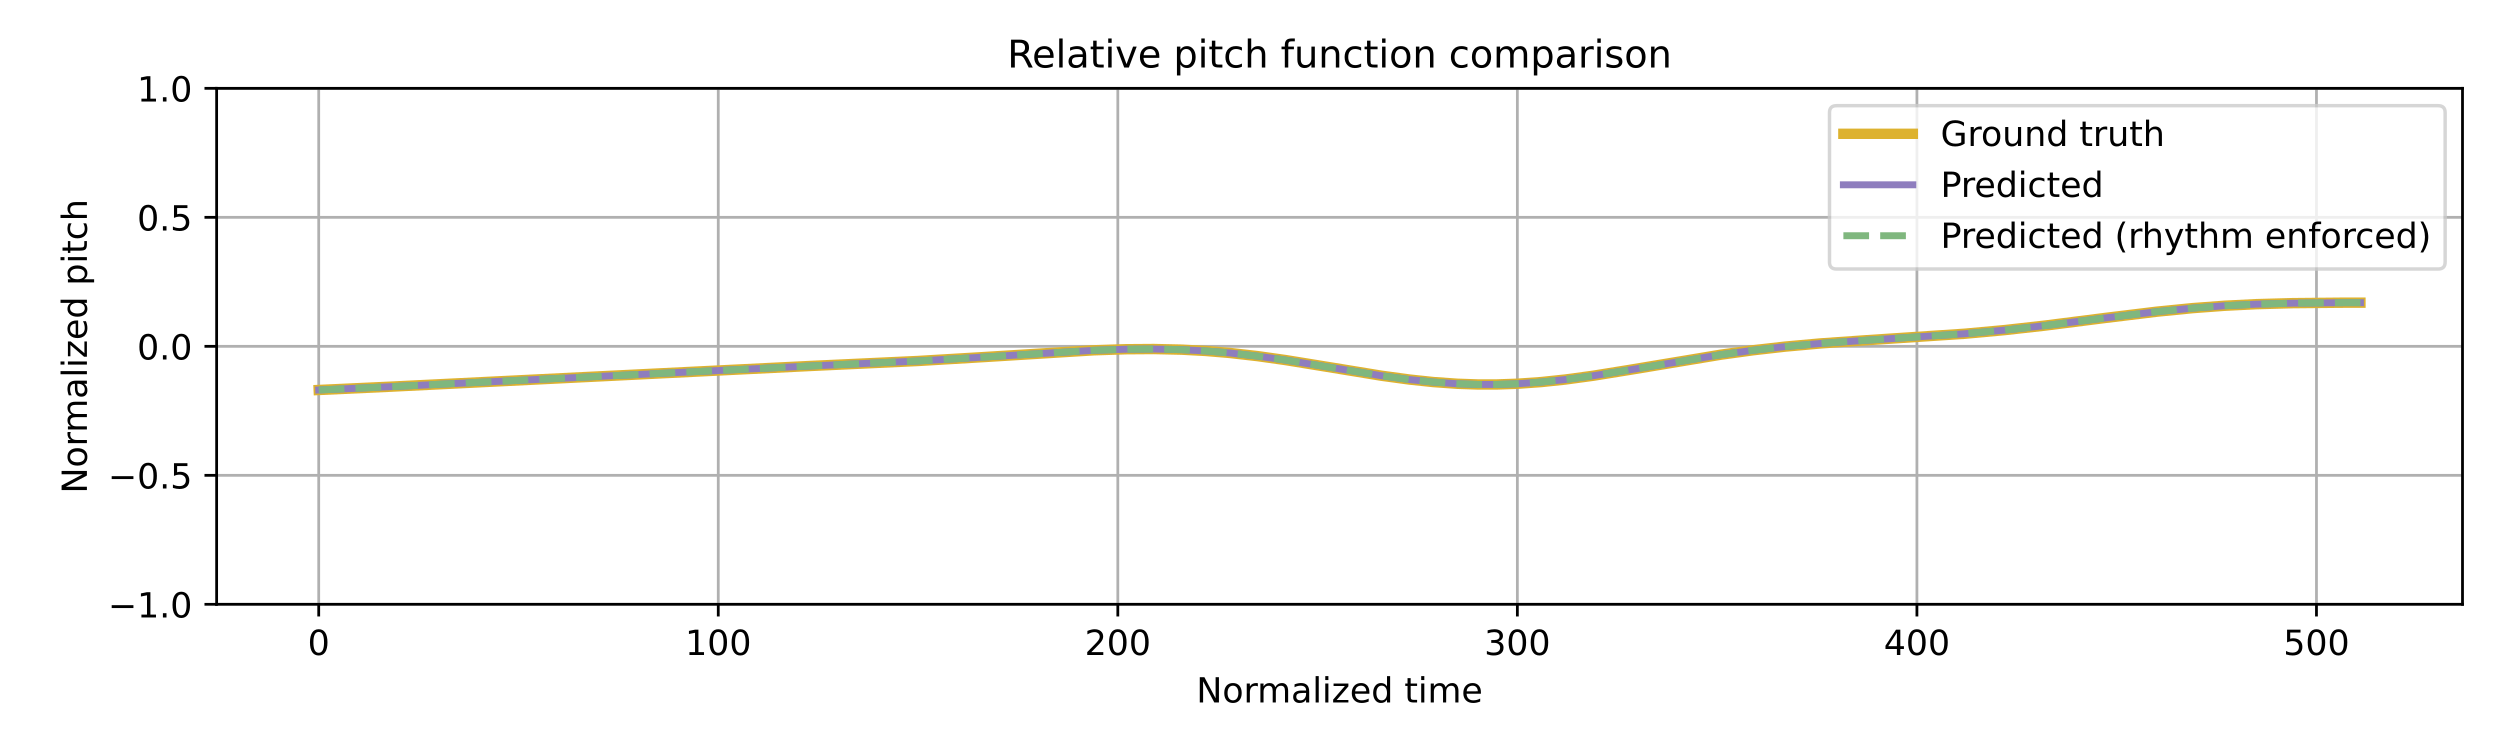
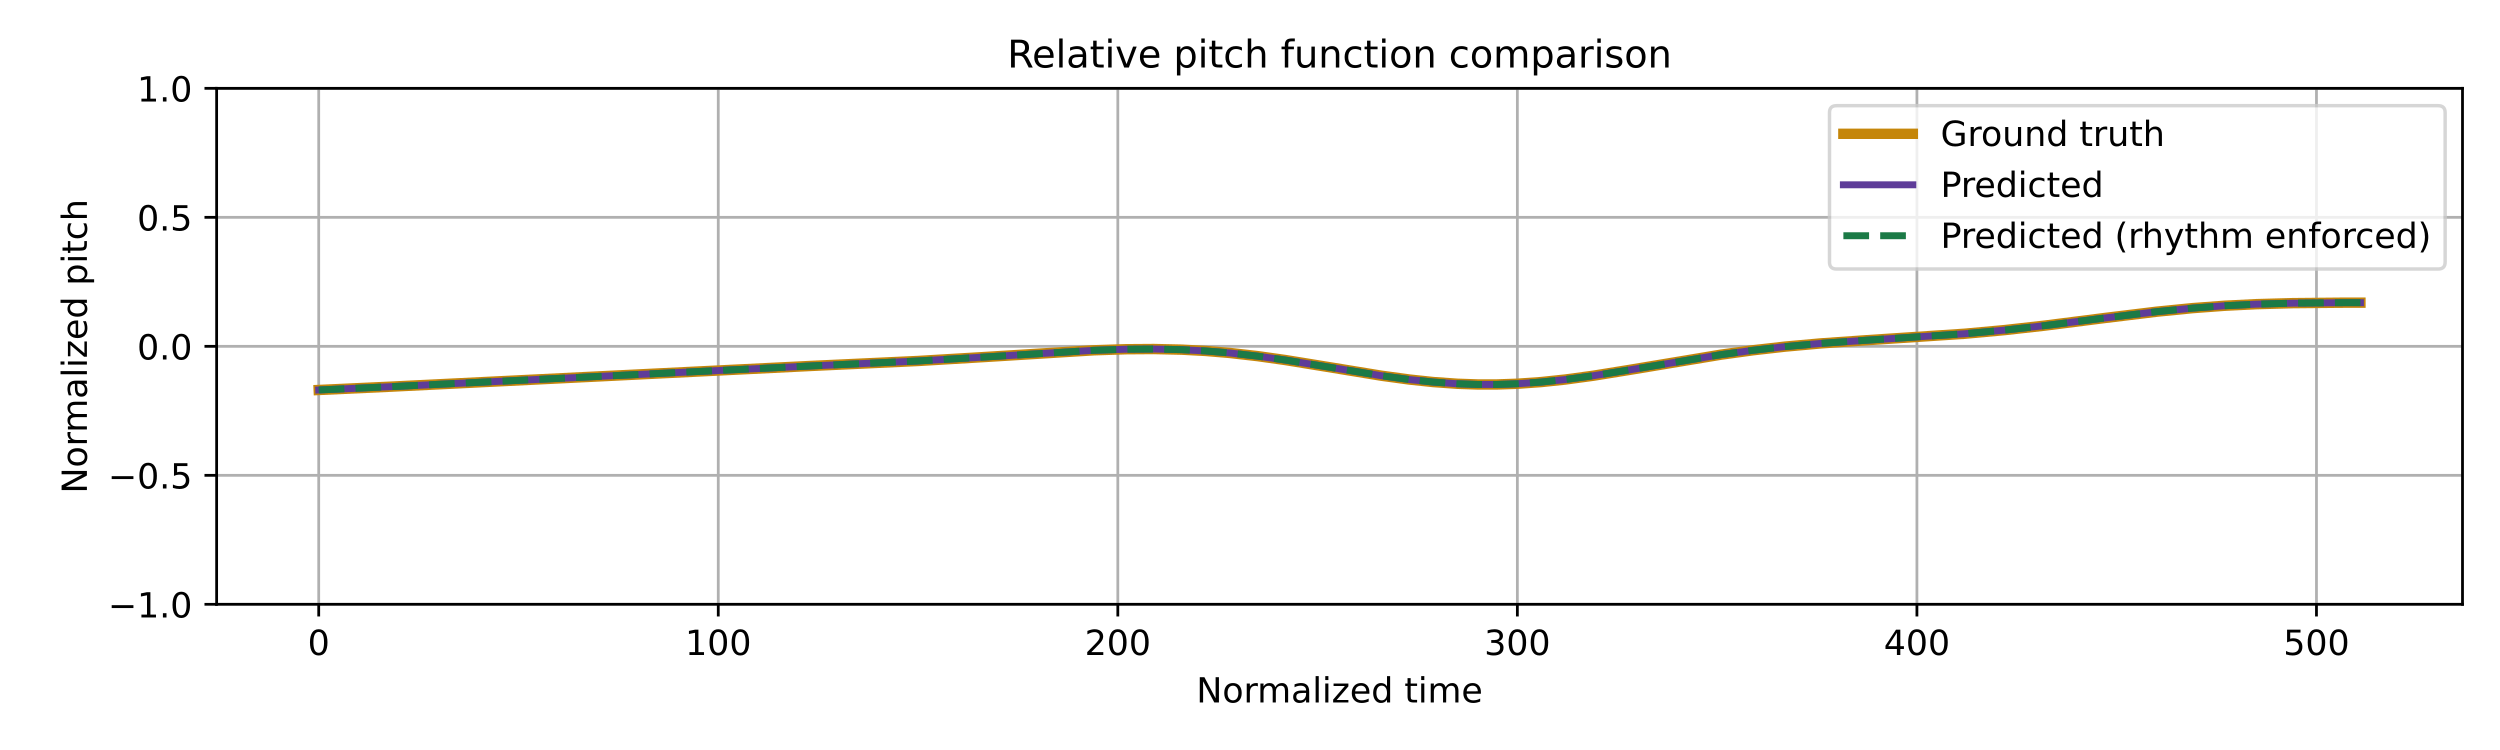
<svg xmlns="http://www.w3.org/2000/svg" xmlns:xlink="http://www.w3.org/1999/xlink" width="720pt" height="216pt" viewBox="0 0 720 216" version="1.1">
  <defs>
    <style type="text/css">*{stroke-linejoin: round; stroke-linecap: butt}</style>
  </defs>
  <g id="figure_1">
    <g id="patch_1">
      <path d="M 0 216  L 720 216  L 720 0  L 0 0  z " style="fill: #ffffff" />
    </g>
    <g id="axes_1">
      <g id="patch_2">
        <path d="M 62.39 174.04  L 709.2 174.04  L 709.2 25.44  L 62.39 25.44  z " style="fill: #ffffff" />
      </g>
      <g id="matplotlib.axis_1">
        <g id="xtick_1">
          <g id="line2d_1">
-             <path d="M 91.79 174.04  L 91.79 25.44  " clip-path="url(#p74dc19b39c)" style="fill: none; stroke: #b0b0b0; stroke-width: 0.8; stroke-linecap: square" />
+             <path d="M 91.79 174.04  L 91.79 25.44  " clip-path="url(#p24b5683816)" style="fill: none; stroke: #b0b0b0; stroke-width: 0.8; stroke-linecap: square" />
          </g>
          <g id="line2d_2">
            <defs>
-               <path id="m0d0048d348" d="M 0 0  L 0 3.5  " style="stroke: #000000; stroke-width: 0.8" />
-             </defs>
-             <g>
-               <use xlink:href="#m0d0048d348" x="91.79" y="174.04" style="stroke: #000000; stroke-width: 0.8" />
+               <path id="m3e1c8670ce" d="M 0 0  L 0 3.5  " style="stroke: #000000; stroke-width: 0.8" />
+             </defs>
+             <g>
+               <use xlink:href="#m3e1c8670ce" x="91.79" y="174.04" style="stroke: #000000; stroke-width: 0.8" />
            </g>
          </g>
          <g id="text_1">
            <g transform="translate(88.60921 188.6384) scale(0.1 -0.1)">
              <defs>
                <path id="DejaVuSans-30" d="M 2034 4250  Q 1547 4250 1301 3770  Q 1056 3291 1056 2328  Q 1056 1369 1301 889  Q 1547 409 2034 409  Q 2525 409 2770 889  Q 3016 1369 3016 2328  Q 3016 3291 2770 3770  Q 2525 4250 2034 4250  z M 2034 4750  Q 2819 4750 3233 4129  Q 3647 3509 3647 2328  Q 3647 1150 3233 529  Q 2819 -91 2034 -91  Q 1250 -91 836 529  Q 422 1150 422 2328  Q 422 3509 836 4129  Q 1250 4750 2034 4750  z " transform="scale(0.015625)" />
              </defs>
              <use xlink:href="#DejaVuSans-30" />
            </g>
          </g>
        </g>
        <g id="xtick_2">
          <g id="line2d_3">
-             <path d="M 206.861 174.04  L 206.861 25.44  " clip-path="url(#p74dc19b39c)" style="fill: none; stroke: #b0b0b0; stroke-width: 0.8; stroke-linecap: square" />
+             <path d="M 206.861 174.04  L 206.861 25.44  " clip-path="url(#p24b5683816)" style="fill: none; stroke: #b0b0b0; stroke-width: 0.8; stroke-linecap: square" />
          </g>
          <g id="line2d_4">
            <g>
-               <use xlink:href="#m0d0048d348" x="206.861" y="174.04" style="stroke: #000000; stroke-width: 0.8" />
+               <use xlink:href="#m3e1c8670ce" x="206.861" y="174.04" style="stroke: #000000; stroke-width: 0.8" />
            </g>
          </g>
          <g id="text_2">
            <g transform="translate(197.317 188.6384) scale(0.1 -0.1)">
              <defs>
                <path id="DejaVuSans-31" d="M 794 531  L 1825 531  L 1825 4091  L 703 3866  L 703 4441  L 1819 4666  L 2450 4666  L 2450 531  L 3481 531  L 3481 0  L 794 0  L 794 531  z " transform="scale(0.015625)" />
              </defs>
              <use xlink:href="#DejaVuSans-31" />
              <use xlink:href="#DejaVuSans-30" transform="translate(63.62305 0)" />
              <use xlink:href="#DejaVuSans-30" transform="translate(127.2461 0)" />
            </g>
          </g>
        </g>
        <g id="xtick_3">
          <g id="line2d_5">
-             <path d="M 321.931 174.04  L 321.931 25.44  " clip-path="url(#p74dc19b39c)" style="fill: none; stroke: #b0b0b0; stroke-width: 0.8; stroke-linecap: square" />
+             <path d="M 321.931 174.04  L 321.931 25.44  " clip-path="url(#p24b5683816)" style="fill: none; stroke: #b0b0b0; stroke-width: 0.8; stroke-linecap: square" />
          </g>
          <g id="line2d_6">
            <g>
-               <use xlink:href="#m0d0048d348" x="321.931" y="174.04" style="stroke: #000000; stroke-width: 0.8" />
+               <use xlink:href="#m3e1c8670ce" x="321.931" y="174.04" style="stroke: #000000; stroke-width: 0.8" />
            </g>
          </g>
          <g id="text_3">
            <g transform="translate(312.3872 188.6384) scale(0.1 -0.1)">
              <defs>
                <path id="DejaVuSans-32" d="M 1228 531  L 3431 531  L 3431 0  L 469 0  L 469 531  Q 828 903 1448 1529  Q 2069 2156 2228 2338  Q 2531 2678 2651 2914  Q 2772 3150 2772 3378  Q 2772 3750 2511 3984  Q 2250 4219 1831 4219  Q 1534 4219 1204 4116  Q 875 4013 500 3803  L 500 4441  Q 881 4594 1212 4672  Q 1544 4750 1819 4750  Q 2544 4750 2975 4387  Q 3406 4025 3406 3419  Q 3406 3131 3298 2873  Q 3191 2616 2906 2266  Q 2828 2175 2409 1742  Q 1991 1309 1228 531  z " transform="scale(0.015625)" />
              </defs>
              <use xlink:href="#DejaVuSans-32" />
              <use xlink:href="#DejaVuSans-30" transform="translate(63.62305 0)" />
              <use xlink:href="#DejaVuSans-30" transform="translate(127.2461 0)" />
            </g>
          </g>
        </g>
        <g id="xtick_4">
          <g id="line2d_7">
-             <path d="M 437.001 174.04  L 437.001 25.44  " clip-path="url(#p74dc19b39c)" style="fill: none; stroke: #b0b0b0; stroke-width: 0.8; stroke-linecap: square" />
+             <path d="M 437.001 174.04  L 437.001 25.44  " clip-path="url(#p24b5683816)" style="fill: none; stroke: #b0b0b0; stroke-width: 0.8; stroke-linecap: square" />
          </g>
          <g id="line2d_8">
            <g>
-               <use xlink:href="#m0d0048d348" x="437.001" y="174.04" style="stroke: #000000; stroke-width: 0.8" />
+               <use xlink:href="#m3e1c8670ce" x="437.001" y="174.04" style="stroke: #000000; stroke-width: 0.8" />
            </g>
          </g>
          <g id="text_4">
            <g transform="translate(427.4575 188.6384) scale(0.1 -0.1)">
              <defs>
                <path id="DejaVuSans-33" d="M 2597 2516  Q 3050 2419 3304 2112  Q 3559 1806 3559 1356  Q 3559 666 3084 287  Q 2609 -91 1734 -91  Q 1441 -91 1130 -33  Q 819 25 488 141  L 488 750  Q 750 597 1062 519  Q 1375 441 1716 441  Q 2309 441 2620 675  Q 2931 909 2931 1356  Q 2931 1769 2642 2001  Q 2353 2234 1838 2234  L 1294 2234  L 1294 2753  L 1863 2753  Q 2328 2753 2575 2939  Q 2822 3125 2822 3475  Q 2822 3834 2567 4026  Q 2313 4219 1838 4219  Q 1578 4219 1281 4162  Q 984 4106 628 3988  L 628 4550  Q 988 4650 1302 4700  Q 1616 4750 1894 4750  Q 2613 4750 3031 4423  Q 3450 4097 3450 3541  Q 3450 3153 3228 2886  Q 3006 2619 2597 2516  z " transform="scale(0.015625)" />
              </defs>
              <use xlink:href="#DejaVuSans-33" />
              <use xlink:href="#DejaVuSans-30" transform="translate(63.62305 0)" />
              <use xlink:href="#DejaVuSans-30" transform="translate(127.2461 0)" />
            </g>
          </g>
        </g>
        <g id="xtick_5">
          <g id="line2d_9">
-             <path d="M 552.072 174.04  L 552.072 25.44  " clip-path="url(#p74dc19b39c)" style="fill: none; stroke: #b0b0b0; stroke-width: 0.8; stroke-linecap: square" />
+             <path d="M 552.072 174.04  L 552.072 25.44  " clip-path="url(#p24b5683816)" style="fill: none; stroke: #b0b0b0; stroke-width: 0.8; stroke-linecap: square" />
          </g>
          <g id="line2d_10">
            <g>
-               <use xlink:href="#m0d0048d348" x="552.072" y="174.04" style="stroke: #000000; stroke-width: 0.8" />
+               <use xlink:href="#m3e1c8670ce" x="552.072" y="174.04" style="stroke: #000000; stroke-width: 0.8" />
            </g>
          </g>
          <g id="text_5">
            <g transform="translate(542.5278 188.6384) scale(0.1 -0.1)">
              <defs>
                <path id="DejaVuSans-34" d="M 2419 4116  L 825 1625  L 2419 1625  L 2419 4116  z M 2253 4666  L 3047 4666  L 3047 1625  L 3713 1625  L 3713 1100  L 3047 1100  L 3047 0  L 2419 0  L 2419 1100  L 313 1100  L 313 1709  L 2253 4666  z " transform="scale(0.015625)" />
              </defs>
              <use xlink:href="#DejaVuSans-34" />
              <use xlink:href="#DejaVuSans-30" transform="translate(63.62305 0)" />
              <use xlink:href="#DejaVuSans-30" transform="translate(127.2461 0)" />
            </g>
          </g>
        </g>
        <g id="xtick_6">
          <g id="line2d_11">
-             <path d="M 667.142 174.04  L 667.142 25.44  " clip-path="url(#p74dc19b39c)" style="fill: none; stroke: #b0b0b0; stroke-width: 0.8; stroke-linecap: square" />
+             <path d="M 667.142 174.04  L 667.142 25.44  " clip-path="url(#p24b5683816)" style="fill: none; stroke: #b0b0b0; stroke-width: 0.8; stroke-linecap: square" />
          </g>
          <g id="line2d_12">
            <g>
-               <use xlink:href="#m0d0048d348" x="667.142" y="174.04" style="stroke: #000000; stroke-width: 0.8" />
+               <use xlink:href="#m3e1c8670ce" x="667.142" y="174.04" style="stroke: #000000; stroke-width: 0.8" />
            </g>
          </g>
          <g id="text_6">
            <g transform="translate(657.5981 188.6384) scale(0.1 -0.1)">
              <defs>
                <path id="DejaVuSans-35" d="M 691 4666  L 3169 4666  L 3169 4134  L 1269 4134  L 1269 2991  Q 1406 3038 1543 3061  Q 1681 3084 1819 3084  Q 2600 3084 3056 2656  Q 3513 2228 3513 1497  Q 3513 744 3044 326  Q 2575 -91 1722 -91  Q 1428 -91 1123 -41  Q 819 9 494 109  L 494 744  Q 775 591 1075 516  Q 1375 441 1709 441  Q 2250 441 2565 725  Q 2881 1009 2881 1497  Q 2881 1984 2565 2268  Q 2250 2553 1709 2553  Q 1456 2553 1204 2497  Q 953 2441 691 2322  L 691 4666  z " transform="scale(0.015625)" />
              </defs>
              <use xlink:href="#DejaVuSans-35" />
              <use xlink:href="#DejaVuSans-30" transform="translate(63.62305 0)" />
              <use xlink:href="#DejaVuSans-30" transform="translate(127.2461 0)" />
            </g>
          </g>
        </g>
        <g id="text_7">
          <g transform="translate(344.5544 202.3166) scale(0.1 -0.1)">
            <defs>
              <path id="DejaVuSans-4e" d="M 628 4666  L 1478 4666  L 3547 763  L 3547 4666  L 4159 4666  L 4159 0  L 3309 0  L 1241 3903  L 1241 0  L 628 0  L 628 4666  z " transform="scale(0.015625)" />
              <path id="DejaVuSans-6f" d="M 1959 3097  Q 1497 3097 1228 2736  Q 959 2375 959 1747  Q 959 1119 1226 758  Q 1494 397 1959 397  Q 2419 397 2687 759  Q 2956 1122 2956 1747  Q 2956 2369 2687 2733  Q 2419 3097 1959 3097  z M 1959 3584  Q 2709 3584 3137 3096  Q 3566 2609 3566 1747  Q 3566 888 3137 398  Q 2709 -91 1959 -91  Q 1206 -91 779 398  Q 353 888 353 1747  Q 353 2609 779 3096  Q 1206 3584 1959 3584  z " transform="scale(0.015625)" />
              <path id="DejaVuSans-72" d="M 2631 2963  Q 2534 3019 2420 3045  Q 2306 3072 2169 3072  Q 1681 3072 1420 2755  Q 1159 2438 1159 1844  L 1159 0  L 581 0  L 581 3500  L 1159 3500  L 1159 2956  Q 1341 3275 1631 3429  Q 1922 3584 2338 3584  Q 2397 3584 2469 3576  Q 2541 3569 2628 3553  L 2631 2963  z " transform="scale(0.015625)" />
              <path id="DejaVuSans-6d" d="M 3328 2828  Q 3544 3216 3844 3400  Q 4144 3584 4550 3584  Q 5097 3584 5394 3201  Q 5691 2819 5691 2113  L 5691 0  L 5113 0  L 5113 2094  Q 5113 2597 4934 2840  Q 4756 3084 4391 3084  Q 3944 3084 3684 2787  Q 3425 2491 3425 1978  L 3425 0  L 2847 0  L 2847 2094  Q 2847 2600 2669 2842  Q 2491 3084 2119 3084  Q 1678 3084 1418 2786  Q 1159 2488 1159 1978  L 1159 0  L 581 0  L 581 3500  L 1159 3500  L 1159 2956  Q 1356 3278 1631 3431  Q 1906 3584 2284 3584  Q 2666 3584 2933 3390  Q 3200 3197 3328 2828  z " transform="scale(0.015625)" />
              <path id="DejaVuSans-61" d="M 2194 1759  Q 1497 1759 1228 1600  Q 959 1441 959 1056  Q 959 750 1161 570  Q 1363 391 1709 391  Q 2188 391 2477 730  Q 2766 1069 2766 1631  L 2766 1759  L 2194 1759  z M 3341 1997  L 3341 0  L 2766 0  L 2766 531  Q 2569 213 2275 61  Q 1981 -91 1556 -91  Q 1019 -91 701 211  Q 384 513 384 1019  Q 384 1609 779 1909  Q 1175 2209 1959 2209  L 2766 2209  L 2766 2266  Q 2766 2663 2505 2880  Q 2244 3097 1772 3097  Q 1472 3097 1187 3025  Q 903 2953 641 2809  L 641 3341  Q 956 3463 1253 3523  Q 1550 3584 1831 3584  Q 2591 3584 2966 3190  Q 3341 2797 3341 1997  z " transform="scale(0.015625)" />
              <path id="DejaVuSans-6c" d="M 603 4863  L 1178 4863  L 1178 0  L 603 0  L 603 4863  z " transform="scale(0.015625)" />
              <path id="DejaVuSans-69" d="M 603 3500  L 1178 3500  L 1178 0  L 603 0  L 603 3500  z M 603 4863  L 1178 4863  L 1178 4134  L 603 4134  L 603 4863  z " transform="scale(0.015625)" />
              <path id="DejaVuSans-7a" d="M 353 3500  L 3084 3500  L 3084 2975  L 922 459  L 3084 459  L 3084 0  L 275 0  L 275 525  L 2438 3041  L 353 3041  L 353 3500  z " transform="scale(0.015625)" />
              <path id="DejaVuSans-65" d="M 3597 1894  L 3597 1613  L 953 1613  Q 991 1019 1311 708  Q 1631 397 2203 397  Q 2534 397 2845 478  Q 3156 559 3463 722  L 3463 178  Q 3153 47 2828 -22  Q 2503 -91 2169 -91  Q 1331 -91 842 396  Q 353 884 353 1716  Q 353 2575 817 3079  Q 1281 3584 2069 3584  Q 2775 3584 3186 3129  Q 3597 2675 3597 1894  z M 3022 2063  Q 3016 2534 2758 2815  Q 2500 3097 2075 3097  Q 1594 3097 1305 2825  Q 1016 2553 972 2059  L 3022 2063  z " transform="scale(0.015625)" />
              <path id="DejaVuSans-64" d="M 2906 2969  L 2906 4863  L 3481 4863  L 3481 0  L 2906 0  L 2906 525  Q 2725 213 2448 61  Q 2172 -91 1784 -91  Q 1150 -91 751 415  Q 353 922 353 1747  Q 353 2572 751 3078  Q 1150 3584 1784 3584  Q 2172 3584 2448 3432  Q 2725 3281 2906 2969  z M 947 1747  Q 947 1113 1208 752  Q 1469 391 1925 391  Q 2381 391 2643 752  Q 2906 1113 2906 1747  Q 2906 2381 2643 2742  Q 2381 3103 1925 3103  Q 1469 3103 1208 2742  Q 947 2381 947 1747  z " transform="scale(0.015625)" />
              <path id="DejaVuSans-20" transform="scale(0.015625)" />
              <path id="DejaVuSans-74" d="M 1172 4494  L 1172 3500  L 2356 3500  L 2356 3053  L 1172 3053  L 1172 1153  Q 1172 725 1289 603  Q 1406 481 1766 481  L 2356 481  L 2356 0  L 1766 0  Q 1100 0 847 248  Q 594 497 594 1153  L 594 3053  L 172 3053  L 172 3500  L 594 3500  L 594 4494  L 1172 4494  z " transform="scale(0.015625)" />
            </defs>
            <use xlink:href="#DejaVuSans-4e" />
            <use xlink:href="#DejaVuSans-6f" transform="translate(74.80469 0)" />
            <use xlink:href="#DejaVuSans-72" transform="translate(135.9863 0)" />
            <use xlink:href="#DejaVuSans-6d" transform="translate(175.3496 0)" />
            <use xlink:href="#DejaVuSans-61" transform="translate(272.7617 0)" />
            <use xlink:href="#DejaVuSans-6c" transform="translate(334.041 0)" />
            <use xlink:href="#DejaVuSans-69" transform="translate(361.8242 0)" />
            <use xlink:href="#DejaVuSans-7a" transform="translate(389.6074 0)" />
            <use xlink:href="#DejaVuSans-65" transform="translate(442.0977 0)" />
            <use xlink:href="#DejaVuSans-64" transform="translate(503.6211 0)" />
            <use xlink:href="#DejaVuSans-20" transform="translate(567.0977 0)" />
            <use xlink:href="#DejaVuSans-74" transform="translate(598.8848 0)" />
            <use xlink:href="#DejaVuSans-69" transform="translate(638.0938 0)" />
            <use xlink:href="#DejaVuSans-6d" transform="translate(665.877 0)" />
            <use xlink:href="#DejaVuSans-65" transform="translate(763.2891 0)" />
          </g>
        </g>
      </g>
      <g id="matplotlib.axis_2">
        <g id="ytick_1">
          <g id="line2d_13">
-             <path d="M 62.39 174.04  L 709.2 174.04  " clip-path="url(#p74dc19b39c)" style="fill: none; stroke: #b0b0b0; stroke-width: 0.8; stroke-linecap: square" />
+             <path d="M 62.39 174.04  L 709.2 174.04  " clip-path="url(#p24b5683816)" style="fill: none; stroke: #b0b0b0; stroke-width: 0.8; stroke-linecap: square" />
          </g>
          <g id="line2d_14">
            <defs>
-               <path id="m9060f0d341" d="M 0 0  L -3.5 0  " style="stroke: #000000; stroke-width: 0.8" />
-             </defs>
-             <g>
-               <use xlink:href="#m9060f0d341" x="62.39" y="174.04" style="stroke: #000000; stroke-width: 0.8" />
+               <path id="mb2f1548d4b" d="M 0 0  L -3.5 0  " style="stroke: #000000; stroke-width: 0.8" />
+             </defs>
+             <g>
+               <use xlink:href="#mb2f1548d4b" x="62.39" y="174.04" style="stroke: #000000; stroke-width: 0.8" />
            </g>
          </g>
          <g id="text_8">
            <g transform="translate(31.10719 177.8392) scale(0.1 -0.1)">
              <defs>
                <path id="DejaVuSans-2212" d="M 678 2272  L 4684 2272  L 4684 1741  L 678 1741  L 678 2272  z " transform="scale(0.015625)" />
                <path id="DejaVuSans-2e" d="M 684 794  L 1344 794  L 1344 0  L 684 0  L 684 794  z " transform="scale(0.015625)" />
              </defs>
              <use xlink:href="#DejaVuSans-2212" />
              <use xlink:href="#DejaVuSans-31" transform="translate(83.78906 0)" />
              <use xlink:href="#DejaVuSans-2e" transform="translate(147.4121 0)" />
              <use xlink:href="#DejaVuSans-30" transform="translate(179.1992 0)" />
            </g>
          </g>
        </g>
        <g id="ytick_2">
          <g id="line2d_15">
-             <path d="M 62.39 136.89  L 709.2 136.89  " clip-path="url(#p74dc19b39c)" style="fill: none; stroke: #b0b0b0; stroke-width: 0.8; stroke-linecap: square" />
+             <path d="M 62.39 136.89  L 709.2 136.89  " clip-path="url(#p24b5683816)" style="fill: none; stroke: #b0b0b0; stroke-width: 0.8; stroke-linecap: square" />
          </g>
          <g id="line2d_16">
            <g>
-               <use xlink:href="#m9060f0d341" x="62.39" y="136.89" style="stroke: #000000; stroke-width: 0.8" />
+               <use xlink:href="#mb2f1548d4b" x="62.39" y="136.89" style="stroke: #000000; stroke-width: 0.8" />
            </g>
          </g>
          <g id="text_9">
            <g transform="translate(31.10719 140.6892) scale(0.1 -0.1)">
              <use xlink:href="#DejaVuSans-2212" />
              <use xlink:href="#DejaVuSans-30" transform="translate(83.78906 0)" />
              <use xlink:href="#DejaVuSans-2e" transform="translate(147.4121 0)" />
              <use xlink:href="#DejaVuSans-35" transform="translate(179.1992 0)" />
            </g>
          </g>
        </g>
        <g id="ytick_3">
          <g id="line2d_17">
-             <path d="M 62.39 99.74  L 709.2 99.74  " clip-path="url(#p74dc19b39c)" style="fill: none; stroke: #b0b0b0; stroke-width: 0.8; stroke-linecap: square" />
+             <path d="M 62.39 99.74  L 709.2 99.74  " clip-path="url(#p24b5683816)" style="fill: none; stroke: #b0b0b0; stroke-width: 0.8; stroke-linecap: square" />
          </g>
          <g id="line2d_18">
            <g>
-               <use xlink:href="#m9060f0d341" x="62.39" y="99.74" style="stroke: #000000; stroke-width: 0.8" />
+               <use xlink:href="#mb2f1548d4b" x="62.39" y="99.74" style="stroke: #000000; stroke-width: 0.8" />
            </g>
          </g>
          <g id="text_10">
            <g transform="translate(39.48687 103.5392) scale(0.1 -0.1)">
              <use xlink:href="#DejaVuSans-30" />
              <use xlink:href="#DejaVuSans-2e" transform="translate(63.62305 0)" />
              <use xlink:href="#DejaVuSans-30" transform="translate(95.41016 0)" />
            </g>
          </g>
        </g>
        <g id="ytick_4">
          <g id="line2d_19">
-             <path d="M 62.39 62.59  L 709.2 62.59  " clip-path="url(#p74dc19b39c)" style="fill: none; stroke: #b0b0b0; stroke-width: 0.8; stroke-linecap: square" />
+             <path d="M 62.39 62.59  L 709.2 62.59  " clip-path="url(#p24b5683816)" style="fill: none; stroke: #b0b0b0; stroke-width: 0.8; stroke-linecap: square" />
          </g>
          <g id="line2d_20">
            <g>
-               <use xlink:href="#m9060f0d341" x="62.39" y="62.59" style="stroke: #000000; stroke-width: 0.8" />
+               <use xlink:href="#mb2f1548d4b" x="62.39" y="62.59" style="stroke: #000000; stroke-width: 0.8" />
            </g>
          </g>
          <g id="text_11">
            <g transform="translate(39.48687 66.38922) scale(0.1 -0.1)">
              <use xlink:href="#DejaVuSans-30" />
              <use xlink:href="#DejaVuSans-2e" transform="translate(63.62305 0)" />
              <use xlink:href="#DejaVuSans-35" transform="translate(95.41016 0)" />
            </g>
          </g>
        </g>
        <g id="ytick_5">
          <g id="line2d_21">
-             <path d="M 62.39 25.44  L 709.2 25.44  " clip-path="url(#p74dc19b39c)" style="fill: none; stroke: #b0b0b0; stroke-width: 0.8; stroke-linecap: square" />
+             <path d="M 62.39 25.44  L 709.2 25.44  " clip-path="url(#p24b5683816)" style="fill: none; stroke: #b0b0b0; stroke-width: 0.8; stroke-linecap: square" />
          </g>
          <g id="line2d_22">
            <g>
-               <use xlink:href="#m9060f0d341" x="62.39" y="25.44" style="stroke: #000000; stroke-width: 0.8" />
+               <use xlink:href="#mb2f1548d4b" x="62.39" y="25.44" style="stroke: #000000; stroke-width: 0.8" />
            </g>
          </g>
          <g id="text_12">
            <g transform="translate(39.48687 29.23922) scale(0.1 -0.1)">
              <use xlink:href="#DejaVuSans-31" />
              <use xlink:href="#DejaVuSans-2e" transform="translate(63.62305 0)" />
              <use xlink:href="#DejaVuSans-30" transform="translate(95.41016 0)" />
            </g>
          </g>
        </g>
        <g id="text_13">
          <g transform="translate(25.0275 142.1259) rotate(-90) scale(0.1 -0.1)">
            <defs>
              <path id="DejaVuSans-70" d="M 1159 525  L 1159 -1331  L 581 -1331  L 581 3500  L 1159 3500  L 1159 2969  Q 1341 3281 1617 3432  Q 1894 3584 2278 3584  Q 2916 3584 3314 3078  Q 3713 2572 3713 1747  Q 3713 922 3314 415  Q 2916 -91 2278 -91  Q 1894 -91 1617 61  Q 1341 213 1159 525  z M 3116 1747  Q 3116 2381 2855 2742  Q 2594 3103 2138 3103  Q 1681 3103 1420 2742  Q 1159 2381 1159 1747  Q 1159 1113 1420 752  Q 1681 391 2138 391  Q 2594 391 2855 752  Q 3116 1113 3116 1747  z " transform="scale(0.015625)" />
              <path id="DejaVuSans-63" d="M 3122 3366  L 3122 2828  Q 2878 2963 2633 3030  Q 2388 3097 2138 3097  Q 1578 3097 1268 2742  Q 959 2388 959 1747  Q 959 1106 1268 751  Q 1578 397 2138 397  Q 2388 397 2633 464  Q 2878 531 3122 666  L 3122 134  Q 2881 22 2623 -34  Q 2366 -91 2075 -91  Q 1284 -91 818 406  Q 353 903 353 1747  Q 353 2603 823 3093  Q 1294 3584 2113 3584  Q 2378 3584 2631 3529  Q 2884 3475 3122 3366  z " transform="scale(0.015625)" />
              <path id="DejaVuSans-68" d="M 3513 2113  L 3513 0  L 2938 0  L 2938 2094  Q 2938 2591 2744 2837  Q 2550 3084 2163 3084  Q 1697 3084 1428 2787  Q 1159 2491 1159 1978  L 1159 0  L 581 0  L 581 4863  L 1159 4863  L 1159 2956  Q 1366 3272 1645 3428  Q 1925 3584 2291 3584  Q 2894 3584 3203 3211  Q 3513 2838 3513 2113  z " transform="scale(0.015625)" />
            </defs>
            <use xlink:href="#DejaVuSans-4e" />
            <use xlink:href="#DejaVuSans-6f" transform="translate(74.80469 0)" />
            <use xlink:href="#DejaVuSans-72" transform="translate(135.9863 0)" />
            <use xlink:href="#DejaVuSans-6d" transform="translate(175.3496 0)" />
            <use xlink:href="#DejaVuSans-61" transform="translate(272.7617 0)" />
            <use xlink:href="#DejaVuSans-6c" transform="translate(334.041 0)" />
            <use xlink:href="#DejaVuSans-69" transform="translate(361.8242 0)" />
            <use xlink:href="#DejaVuSans-7a" transform="translate(389.6074 0)" />
            <use xlink:href="#DejaVuSans-65" transform="translate(442.0977 0)" />
            <use xlink:href="#DejaVuSans-64" transform="translate(503.6211 0)" />
            <use xlink:href="#DejaVuSans-20" transform="translate(567.0977 0)" />
            <use xlink:href="#DejaVuSans-70" transform="translate(598.8848 0)" />
            <use xlink:href="#DejaVuSans-69" transform="translate(662.3613 0)" />
            <use xlink:href="#DejaVuSans-74" transform="translate(690.1445 0)" />
            <use xlink:href="#DejaVuSans-63" transform="translate(729.3535 0)" />
            <use xlink:href="#DejaVuSans-68" transform="translate(784.334 0)" />
          </g>
        </g>
      </g>
      <g id="line2d_23">
-         <path d="M 91.79 112.316  L 112.503 111.362  L 233.327 105.404  L 264.396 103.962  L 282.807 102.87  L 315.027 100.884  L 324.232 100.578  L 332.287 100.519  L 340.342 100.703  L 347.246 101.075  L 354.151 101.651  L 362.206 102.566  L 370.261 103.702  L 381.768 105.574  L 397.877 108.211  L 405.932 109.31  L 412.837 110.039  L 419.741 110.524  L 425.494 110.721  L 431.248 110.719  L 437.001 110.519  L 443.905 110.032  L 450.81 109.304  L 458.865 108.209  L 469.221 106.541  L 495.687 102.136  L 504.893 100.873  L 514.098 99.826  L 524.455 98.894  L 537.112 98.012  L 565.88 96.113  L 577.387 95.061  L 588.894 93.777  L 606.155 91.586  L 621.114 89.767  L 631.47 88.741  L 640.676 88.057  L 649.881 87.597  L 660.238 87.31  L 674.046 87.177  L 679.8 87.164  L 679.8 87.164  " clip-path="url(#p74dc19b39c)" style="fill: none; stroke: #ddb22f; stroke-width: 3; stroke-linecap: square" />
+         <path d="M 91.79 112.316  L 112.503 111.362  L 233.327 105.404  L 264.396 103.962  L 282.807 102.87  L 315.027 100.884  L 324.232 100.578  L 332.287 100.519  L 340.342 100.703  L 347.246 101.075  L 354.151 101.651  L 362.206 102.566  L 370.261 103.702  L 381.768 105.574  L 397.877 108.211  L 405.932 109.31  L 412.837 110.039  L 419.741 110.524  L 425.494 110.721  L 431.248 110.719  L 437.001 110.519  L 443.905 110.032  L 450.81 109.304  L 458.865 108.209  L 469.221 106.541  L 495.687 102.136  L 504.893 100.873  L 514.098 99.826  L 524.455 98.894  L 537.112 98.012  L 565.88 96.113  L 577.387 95.061  L 588.894 93.777  L 606.155 91.586  L 621.114 89.767  L 631.47 88.741  L 640.676 88.057  L 649.881 87.597  L 660.238 87.31  L 674.046 87.177  L 679.8 87.164  L 679.8 87.164  " clip-path="url(#p24b5683816)" style="fill: none; stroke: #c5860a; stroke-width: 3; stroke-linecap: square" />
      </g>
      <g id="line2d_24">
-         <path d="M 91.79 112.316  L 112.503 111.362  L 233.327 105.404  L 264.396 103.962  L 282.807 102.87  L 315.027 100.884  L 324.232 100.578  L 332.287 100.519  L 340.342 100.703  L 347.246 101.075  L 354.151 101.651  L 362.206 102.566  L 370.261 103.702  L 381.768 105.574  L 397.877 108.211  L 405.932 109.31  L 412.837 110.039  L 419.741 110.524  L 425.494 110.721  L 431.248 110.719  L 437.001 110.519  L 443.905 110.032  L 450.81 109.304  L 458.865 108.209  L 469.221 106.541  L 495.687 102.136  L 504.893 100.873  L 514.098 99.826  L 524.455 98.894  L 537.112 98.012  L 565.88 96.113  L 577.387 95.061  L 588.894 93.777  L 606.155 91.586  L 621.114 89.767  L 631.47 88.741  L 640.676 88.057  L 649.881 87.597  L 660.238 87.31  L 674.046 87.177  L 679.8 87.164  L 679.8 87.164  " clip-path="url(#p74dc19b39c)" style="fill: none; stroke: #8e7dbe; stroke-width: 2; stroke-linecap: square" />
+         <path d="M 91.79 112.316  L 112.503 111.362  L 233.327 105.404  L 264.396 103.962  L 282.807 102.87  L 315.027 100.884  L 324.232 100.578  L 332.287 100.519  L 340.342 100.703  L 347.246 101.075  L 354.151 101.651  L 362.206 102.566  L 370.261 103.702  L 381.768 105.574  L 397.877 108.211  L 405.932 109.31  L 412.837 110.039  L 419.741 110.524  L 425.494 110.721  L 431.248 110.719  L 437.001 110.519  L 443.905 110.032  L 450.81 109.304  L 458.865 108.209  L 469.221 106.541  L 495.687 102.136  L 504.893 100.873  L 514.098 99.826  L 524.455 98.894  L 537.112 98.012  L 565.88 96.113  L 577.387 95.061  L 588.894 93.777  L 606.155 91.586  L 621.114 89.767  L 631.47 88.741  L 640.676 88.057  L 649.881 87.597  L 660.238 87.31  L 674.046 87.177  L 679.8 87.164  L 679.8 87.164  " clip-path="url(#p24b5683816)" style="fill: none; stroke: #5e3c99; stroke-width: 2; stroke-linecap: square" />
      </g>
      <g id="line2d_25">
-         <path d="M 91.79 112.316  L 112.503 111.362  L 233.327 105.404  L 264.396 103.962  L 282.807 102.87  L 315.027 100.884  L 324.232 100.578  L 332.287 100.519  L 340.342 100.703  L 347.246 101.075  L 354.151 101.651  L 362.206 102.566  L 370.261 103.702  L 381.768 105.574  L 397.877 108.211  L 405.932 109.31  L 412.837 110.039  L 419.741 110.524  L 425.494 110.721  L 431.248 110.719  L 437.001 110.519  L 443.905 110.032  L 450.81 109.304  L 458.865 108.209  L 469.221 106.541  L 495.687 102.136  L 504.893 100.873  L 514.098 99.826  L 524.455 98.894  L 537.112 98.012  L 565.88 96.113  L 577.387 95.061  L 588.894 93.777  L 606.155 91.586  L 621.114 89.767  L 631.47 88.741  L 640.676 88.057  L 649.881 87.597  L 660.238 87.31  L 674.046 87.177  L 679.8 87.164  L 679.8 87.164  " clip-path="url(#p74dc19b39c)" style="fill: none; stroke-dasharray: 7.4,3.2; stroke-dashoffset: 0; stroke: #7fb77e; stroke-width: 2" />
+         <path d="M 91.79 112.316  L 112.503 111.362  L 233.327 105.404  L 264.396 103.962  L 282.807 102.87  L 315.027 100.884  L 324.232 100.578  L 332.287 100.519  L 340.342 100.703  L 347.246 101.075  L 354.151 101.651  L 362.206 102.566  L 370.261 103.702  L 381.768 105.574  L 397.877 108.211  L 405.932 109.31  L 412.837 110.039  L 419.741 110.524  L 425.494 110.721  L 431.248 110.719  L 437.001 110.519  L 443.905 110.032  L 450.81 109.304  L 458.865 108.209  L 469.221 106.541  L 495.687 102.136  L 504.893 100.873  L 514.098 99.826  L 524.455 98.894  L 537.112 98.012  L 565.88 96.113  L 577.387 95.061  L 588.894 93.777  L 606.155 91.586  L 621.114 89.767  L 631.47 88.741  L 640.676 88.057  L 649.881 87.597  L 660.238 87.31  L 674.046 87.177  L 679.8 87.164  L 679.8 87.164  " clip-path="url(#p24b5683816)" style="fill: none; stroke-dasharray: 7.4,3.2; stroke-dashoffset: 0; stroke: #1b7a46; stroke-width: 2" />
      </g>
      <g id="patch_3">
        <path d="M 62.39 174.04  L 62.39 25.44  " style="fill: none; stroke: #000000; stroke-width: 0.8; stroke-linejoin: miter; stroke-linecap: square" />
      </g>
      <g id="patch_4">
        <path d="M 709.2 174.04  L 709.2 25.44  " style="fill: none; stroke: #000000; stroke-width: 0.8; stroke-linejoin: miter; stroke-linecap: square" />
      </g>
      <g id="patch_5">
        <path d="M 62.39 174.04  L 709.2 174.04  " style="fill: none; stroke: #000000; stroke-width: 0.8; stroke-linejoin: miter; stroke-linecap: square" />
      </g>
      <g id="patch_6">
        <path d="M 62.39 25.44  L 709.2 25.44  " style="fill: none; stroke: #000000; stroke-width: 0.8; stroke-linejoin: miter; stroke-linecap: square" />
      </g>
      <g id="text_14">
        <g transform="translate(290.1045 19.44) scale(0.11 -0.11)">
          <defs>
            <path id="DejaVuSans-52" d="M 2841 2188  Q 3044 2119 3236 1894  Q 3428 1669 3622 1275  L 4263 0  L 3584 0  L 2988 1197  Q 2756 1666 2539 1819  Q 2322 1972 1947 1972  L 1259 1972  L 1259 0  L 628 0  L 628 4666  L 2053 4666  Q 2853 4666 3247 4331  Q 3641 3997 3641 3322  Q 3641 2881 3436 2590  Q 3231 2300 2841 2188  z M 1259 4147  L 1259 2491  L 2053 2491  Q 2509 2491 2742 2702  Q 2975 2913 2975 3322  Q 2975 3731 2742 3939  Q 2509 4147 2053 4147  L 1259 4147  z " transform="scale(0.015625)" />
            <path id="DejaVuSans-76" d="M 191 3500  L 800 3500  L 1894 563  L 2988 3500  L 3597 3500  L 2284 0  L 1503 0  L 191 3500  z " transform="scale(0.015625)" />
            <path id="DejaVuSans-66" d="M 2375 4863  L 2375 4384  L 1825 4384  Q 1516 4384 1395 4259  Q 1275 4134 1275 3809  L 1275 3500  L 2222 3500  L 2222 3053  L 1275 3053  L 1275 0  L 697 0  L 697 3053  L 147 3053  L 147 3500  L 697 3500  L 697 3744  Q 697 4328 969 4595  Q 1241 4863 1831 4863  L 2375 4863  z " transform="scale(0.015625)" />
            <path id="DejaVuSans-75" d="M 544 1381  L 544 3500  L 1119 3500  L 1119 1403  Q 1119 906 1312 657  Q 1506 409 1894 409  Q 2359 409 2629 706  Q 2900 1003 2900 1516  L 2900 3500  L 3475 3500  L 3475 0  L 2900 0  L 2900 538  Q 2691 219 2414 64  Q 2138 -91 1772 -91  Q 1169 -91 856 284  Q 544 659 544 1381  z M 1991 3584  L 1991 3584  z " transform="scale(0.015625)" />
            <path id="DejaVuSans-6e" d="M 3513 2113  L 3513 0  L 2938 0  L 2938 2094  Q 2938 2591 2744 2837  Q 2550 3084 2163 3084  Q 1697 3084 1428 2787  Q 1159 2491 1159 1978  L 1159 0  L 581 0  L 581 3500  L 1159 3500  L 1159 2956  Q 1366 3272 1645 3428  Q 1925 3584 2291 3584  Q 2894 3584 3203 3211  Q 3513 2838 3513 2113  z " transform="scale(0.015625)" />
            <path id="DejaVuSans-73" d="M 2834 3397  L 2834 2853  Q 2591 2978 2328 3040  Q 2066 3103 1784 3103  Q 1356 3103 1142 2972  Q 928 2841 928 2578  Q 928 2378 1081 2264  Q 1234 2150 1697 2047  L 1894 2003  Q 2506 1872 2764 1633  Q 3022 1394 3022 966  Q 3022 478 2636 193  Q 2250 -91 1575 -91  Q 1294 -91 989 -36  Q 684 19 347 128  L 347 722  Q 666 556 975 473  Q 1284 391 1588 391  Q 1994 391 2212 530  Q 2431 669 2431 922  Q 2431 1156 2273 1281  Q 2116 1406 1581 1522  L 1381 1569  Q 847 1681 609 1914  Q 372 2147 372 2553  Q 372 3047 722 3315  Q 1072 3584 1716 3584  Q 2034 3584 2315 3537  Q 2597 3491 2834 3397  z " transform="scale(0.015625)" />
          </defs>
          <use xlink:href="#DejaVuSans-52" />
          <use xlink:href="#DejaVuSans-65" transform="translate(64.98242 0)" />
          <use xlink:href="#DejaVuSans-6c" transform="translate(126.5059 0)" />
          <use xlink:href="#DejaVuSans-61" transform="translate(154.2891 0)" />
          <use xlink:href="#DejaVuSans-74" transform="translate(215.5684 0)" />
          <use xlink:href="#DejaVuSans-69" transform="translate(254.7773 0)" />
          <use xlink:href="#DejaVuSans-76" transform="translate(282.5605 0)" />
          <use xlink:href="#DejaVuSans-65" transform="translate(341.7402 0)" />
          <use xlink:href="#DejaVuSans-20" transform="translate(403.2637 0)" />
          <use xlink:href="#DejaVuSans-70" transform="translate(435.0508 0)" />
          <use xlink:href="#DejaVuSans-69" transform="translate(498.5273 0)" />
          <use xlink:href="#DejaVuSans-74" transform="translate(526.3105 0)" />
          <use xlink:href="#DejaVuSans-63" transform="translate(565.5195 0)" />
          <use xlink:href="#DejaVuSans-68" transform="translate(620.5 0)" />
          <use xlink:href="#DejaVuSans-20" transform="translate(683.8789 0)" />
          <use xlink:href="#DejaVuSans-66" transform="translate(715.666 0)" />
          <use xlink:href="#DejaVuSans-75" transform="translate(750.8711 0)" />
          <use xlink:href="#DejaVuSans-6e" transform="translate(814.25 0)" />
          <use xlink:href="#DejaVuSans-63" transform="translate(877.6289 0)" />
          <use xlink:href="#DejaVuSans-74" transform="translate(932.6094 0)" />
          <use xlink:href="#DejaVuSans-69" transform="translate(971.8184 0)" />
          <use xlink:href="#DejaVuSans-6f" transform="translate(999.6016 0)" />
          <use xlink:href="#DejaVuSans-6e" transform="translate(1060.783 0)" />
          <use xlink:href="#DejaVuSans-20" transform="translate(1124.162 0)" />
          <use xlink:href="#DejaVuSans-63" transform="translate(1155.949 0)" />
          <use xlink:href="#DejaVuSans-6f" transform="translate(1210.93 0)" />
          <use xlink:href="#DejaVuSans-6d" transform="translate(1272.111 0)" />
          <use xlink:href="#DejaVuSans-70" transform="translate(1369.523 0)" />
          <use xlink:href="#DejaVuSans-61" transform="translate(1433 0)" />
          <use xlink:href="#DejaVuSans-72" transform="translate(1494.279 0)" />
          <use xlink:href="#DejaVuSans-69" transform="translate(1535.393 0)" />
          <use xlink:href="#DejaVuSans-73" transform="translate(1563.176 0)" />
          <use xlink:href="#DejaVuSans-6f" transform="translate(1615.275 0)" />
          <use xlink:href="#DejaVuSans-6e" transform="translate(1676.457 0)" />
        </g>
      </g>
      <g id="legend_1">
        <g id="patch_7">
          <path d="M 528.894 77.474  L 702.2 77.474  Q 704.2 77.474 704.2 75.474  L 704.2 32.44  Q 704.2 30.44 702.2 30.44  L 528.894 30.44  Q 526.894 30.44 526.894 32.44  L 526.894 75.474  Q 526.894 77.474 528.894 77.474  z " style="fill: #ffffff; opacity: 0.8; stroke: #cccccc; stroke-linejoin: miter" />
        </g>
        <g id="line2d_26">
-           <path d="M 530.894 38.538  L 540.894 38.538  L 550.894 38.538  " style="fill: none; stroke: #ddb22f; stroke-width: 3; stroke-linecap: square" />
+           <path d="M 530.894 38.538  L 540.894 38.538  L 550.894 38.538  " style="fill: none; stroke: #c5860a; stroke-width: 3; stroke-linecap: square" />
        </g>
        <g id="text_15">
          <g transform="translate(558.8937 42.03844) scale(0.1 -0.1)">
            <defs>
              <path id="DejaVuSans-47" d="M 3809 666  L 3809 1919  L 2778 1919  L 2778 2438  L 4434 2438  L 4434 434  Q 4069 175 3628 42  Q 3188 -91 2688 -91  Q 1594 -91 976 548  Q 359 1188 359 2328  Q 359 3472 976 4111  Q 1594 4750 2688 4750  Q 3144 4750 3555 4637  Q 3966 4525 4313 4306  L 4313 3634  Q 3963 3931 3569 4081  Q 3175 4231 2741 4231  Q 1884 4231 1454 3753  Q 1025 3275 1025 2328  Q 1025 1384 1454 906  Q 1884 428 2741 428  Q 3075 428 3337 486  Q 3600 544 3809 666  z " transform="scale(0.015625)" />
            </defs>
            <use xlink:href="#DejaVuSans-47" />
            <use xlink:href="#DejaVuSans-72" transform="translate(77.49023 0)" />
            <use xlink:href="#DejaVuSans-6f" transform="translate(116.3535 0)" />
            <use xlink:href="#DejaVuSans-75" transform="translate(177.5352 0)" />
            <use xlink:href="#DejaVuSans-6e" transform="translate(240.9141 0)" />
            <use xlink:href="#DejaVuSans-64" transform="translate(304.293 0)" />
            <use xlink:href="#DejaVuSans-20" transform="translate(367.7695 0)" />
            <use xlink:href="#DejaVuSans-74" transform="translate(399.5566 0)" />
            <use xlink:href="#DejaVuSans-72" transform="translate(438.7656 0)" />
            <use xlink:href="#DejaVuSans-75" transform="translate(479.8789 0)" />
            <use xlink:href="#DejaVuSans-74" transform="translate(543.2578 0)" />
            <use xlink:href="#DejaVuSans-68" transform="translate(582.4668 0)" />
          </g>
        </g>
        <g id="line2d_27">
-           <path d="M 530.894 53.217  L 540.894 53.217  L 550.894 53.217  " style="fill: none; stroke: #8e7dbe; stroke-width: 2; stroke-linecap: square" />
+           <path d="M 530.894 53.217  L 540.894 53.217  L 550.894 53.217  " style="fill: none; stroke: #5e3c99; stroke-width: 2; stroke-linecap: square" />
        </g>
        <g id="text_16">
          <g transform="translate(558.8937 56.71656) scale(0.1 -0.1)">
            <defs>
              <path id="DejaVuSans-50" d="M 1259 4147  L 1259 2394  L 2053 2394  Q 2494 2394 2734 2622  Q 2975 2850 2975 3272  Q 2975 3691 2734 3919  Q 2494 4147 2053 4147  L 1259 4147  z M 628 4666  L 2053 4666  Q 2838 4666 3239 4311  Q 3641 3956 3641 3272  Q 3641 2581 3239 2228  Q 2838 1875 2053 1875  L 1259 1875  L 1259 0  L 628 0  L 628 4666  z " transform="scale(0.015625)" />
            </defs>
            <use xlink:href="#DejaVuSans-50" />
            <use xlink:href="#DejaVuSans-72" transform="translate(58.55273 0)" />
            <use xlink:href="#DejaVuSans-65" transform="translate(97.41602 0)" />
            <use xlink:href="#DejaVuSans-64" transform="translate(158.9395 0)" />
            <use xlink:href="#DejaVuSans-69" transform="translate(222.416 0)" />
            <use xlink:href="#DejaVuSans-63" transform="translate(250.1992 0)" />
            <use xlink:href="#DejaVuSans-74" transform="translate(305.1797 0)" />
            <use xlink:href="#DejaVuSans-65" transform="translate(344.3887 0)" />
            <use xlink:href="#DejaVuSans-64" transform="translate(405.9121 0)" />
          </g>
        </g>
        <g id="line2d_28">
-           <path d="M 530.894 67.895  L 540.894 67.895  L 550.894 67.895  " style="fill: none; stroke-dasharray: 7.4,3.2; stroke-dashoffset: 0; stroke: #7fb77e; stroke-width: 2" />
+           <path d="M 530.894 67.895  L 540.894 67.895  L 550.894 67.895  " style="fill: none; stroke-dasharray: 7.4,3.2; stroke-dashoffset: 0; stroke: #1b7a46; stroke-width: 2" />
        </g>
        <g id="text_17">
          <g transform="translate(558.8937 71.39469) scale(0.1 -0.1)">
            <defs>
              <path id="DejaVuSans-28" d="M 1984 4856  Q 1566 4138 1362 3434  Q 1159 2731 1159 2009  Q 1159 1288 1364 580  Q 1569 -128 1984 -844  L 1484 -844  Q 1016 -109 783 600  Q 550 1309 550 2009  Q 550 2706 781 3412  Q 1013 4119 1484 4856  L 1984 4856  z " transform="scale(0.015625)" />
              <path id="DejaVuSans-79" d="M 2059 -325  Q 1816 -950 1584 -1140  Q 1353 -1331 966 -1331  L 506 -1331  L 506 -850  L 844 -850  Q 1081 -850 1212 -737  Q 1344 -625 1503 -206  L 1606 56  L 191 3500  L 800 3500  L 1894 763  L 2988 3500  L 3597 3500  L 2059 -325  z " transform="scale(0.015625)" />
              <path id="DejaVuSans-29" d="M 513 4856  L 1013 4856  Q 1481 4119 1714 3412  Q 1947 2706 1947 2009  Q 1947 1309 1714 600  Q 1481 -109 1013 -844  L 513 -844  Q 928 -128 1133 580  Q 1338 1288 1338 2009  Q 1338 2731 1133 3434  Q 928 4138 513 4856  z " transform="scale(0.015625)" />
            </defs>
            <use xlink:href="#DejaVuSans-50" />
            <use xlink:href="#DejaVuSans-72" transform="translate(58.55273 0)" />
            <use xlink:href="#DejaVuSans-65" transform="translate(97.41602 0)" />
            <use xlink:href="#DejaVuSans-64" transform="translate(158.9395 0)" />
            <use xlink:href="#DejaVuSans-69" transform="translate(222.416 0)" />
            <use xlink:href="#DejaVuSans-63" transform="translate(250.1992 0)" />
            <use xlink:href="#DejaVuSans-74" transform="translate(305.1797 0)" />
            <use xlink:href="#DejaVuSans-65" transform="translate(344.3887 0)" />
            <use xlink:href="#DejaVuSans-64" transform="translate(405.9121 0)" />
            <use xlink:href="#DejaVuSans-20" transform="translate(469.3887 0)" />
            <use xlink:href="#DejaVuSans-28" transform="translate(501.1758 0)" />
            <use xlink:href="#DejaVuSans-72" transform="translate(540.1895 0)" />
            <use xlink:href="#DejaVuSans-68" transform="translate(579.5527 0)" />
            <use xlink:href="#DejaVuSans-79" transform="translate(642.9316 0)" />
            <use xlink:href="#DejaVuSans-74" transform="translate(702.1113 0)" />
            <use xlink:href="#DejaVuSans-68" transform="translate(741.3203 0)" />
            <use xlink:href="#DejaVuSans-6d" transform="translate(804.6992 0)" />
            <use xlink:href="#DejaVuSans-20" transform="translate(902.1113 0)" />
            <use xlink:href="#DejaVuSans-65" transform="translate(933.8984 0)" />
            <use xlink:href="#DejaVuSans-6e" transform="translate(995.4219 0)" />
            <use xlink:href="#DejaVuSans-66" transform="translate(1058.801 0)" />
            <use xlink:href="#DejaVuSans-6f" transform="translate(1094.006 0)" />
            <use xlink:href="#DejaVuSans-72" transform="translate(1155.188 0)" />
            <use xlink:href="#DejaVuSans-63" transform="translate(1194.051 0)" />
            <use xlink:href="#DejaVuSans-65" transform="translate(1249.031 0)" />
            <use xlink:href="#DejaVuSans-64" transform="translate(1310.555 0)" />
            <use xlink:href="#DejaVuSans-29" transform="translate(1374.031 0)" />
          </g>
        </g>
      </g>
    </g>
  </g>
  <defs>
-     <clipPath id="p74dc19b39c">
+     <clipPath id="p24b5683816">
      <rect x="62.39" y="25.44" width="646.81" height="148.6" />
    </clipPath>
  </defs>
</svg>
